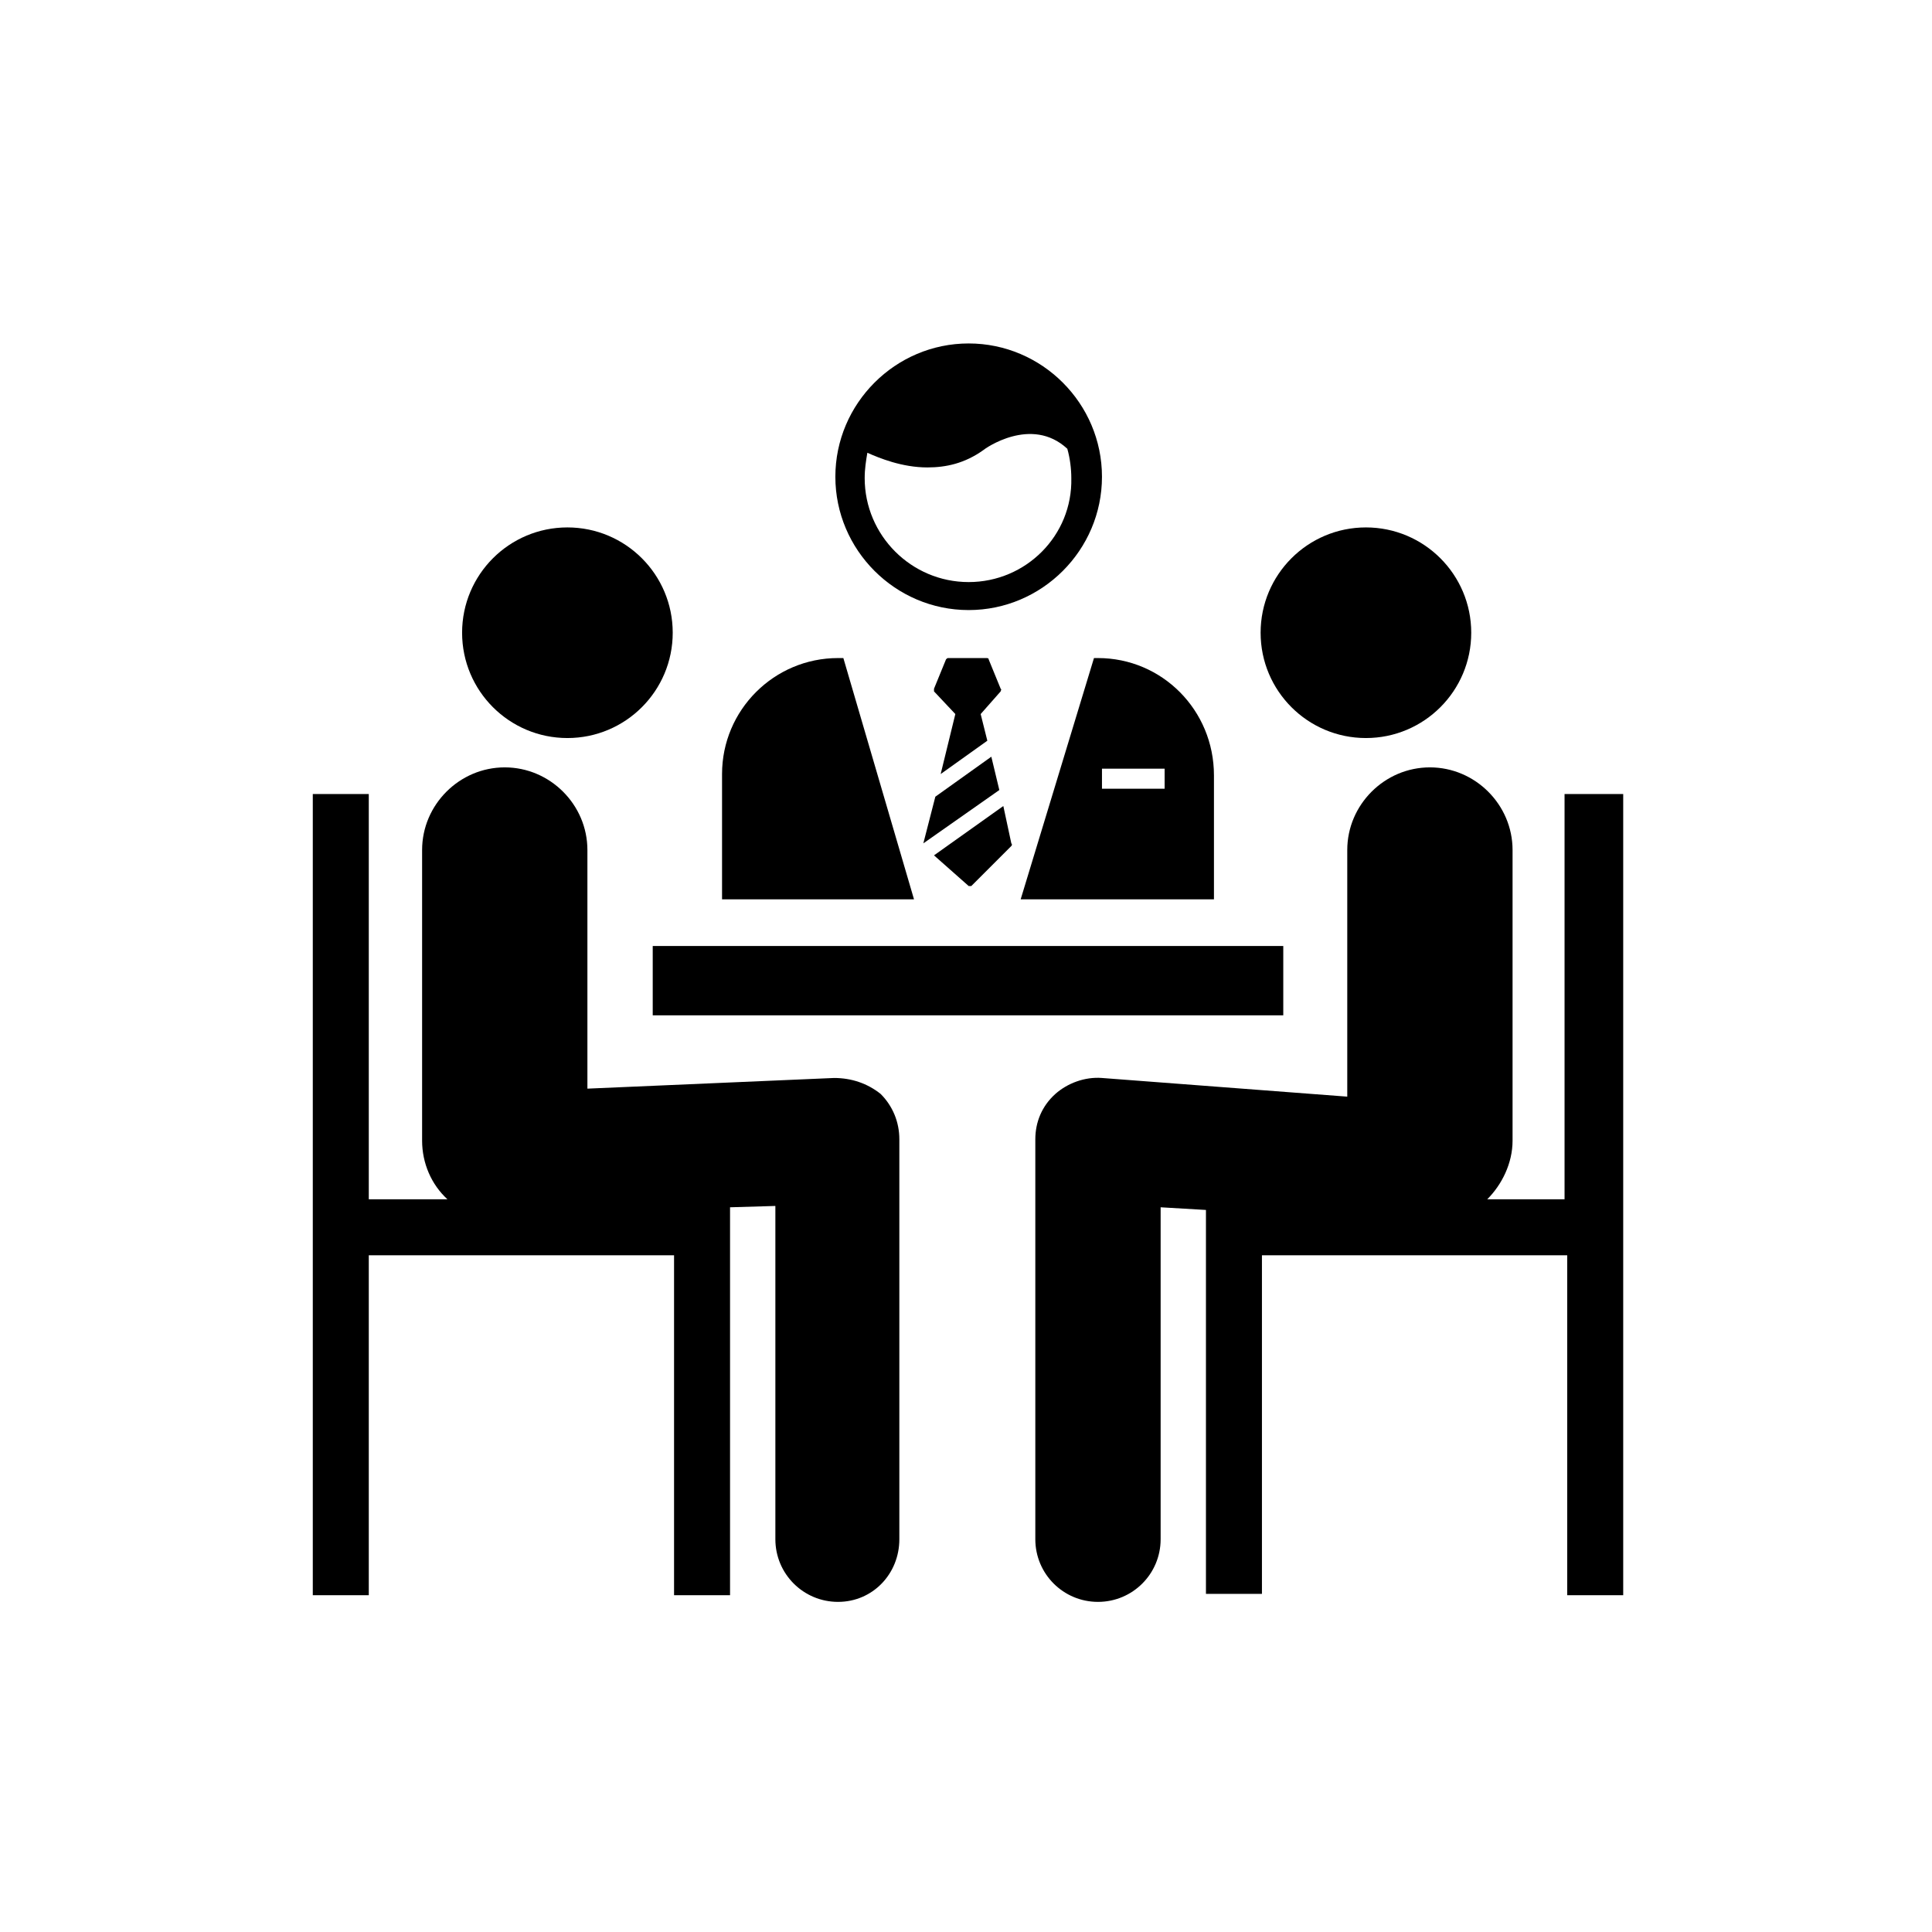
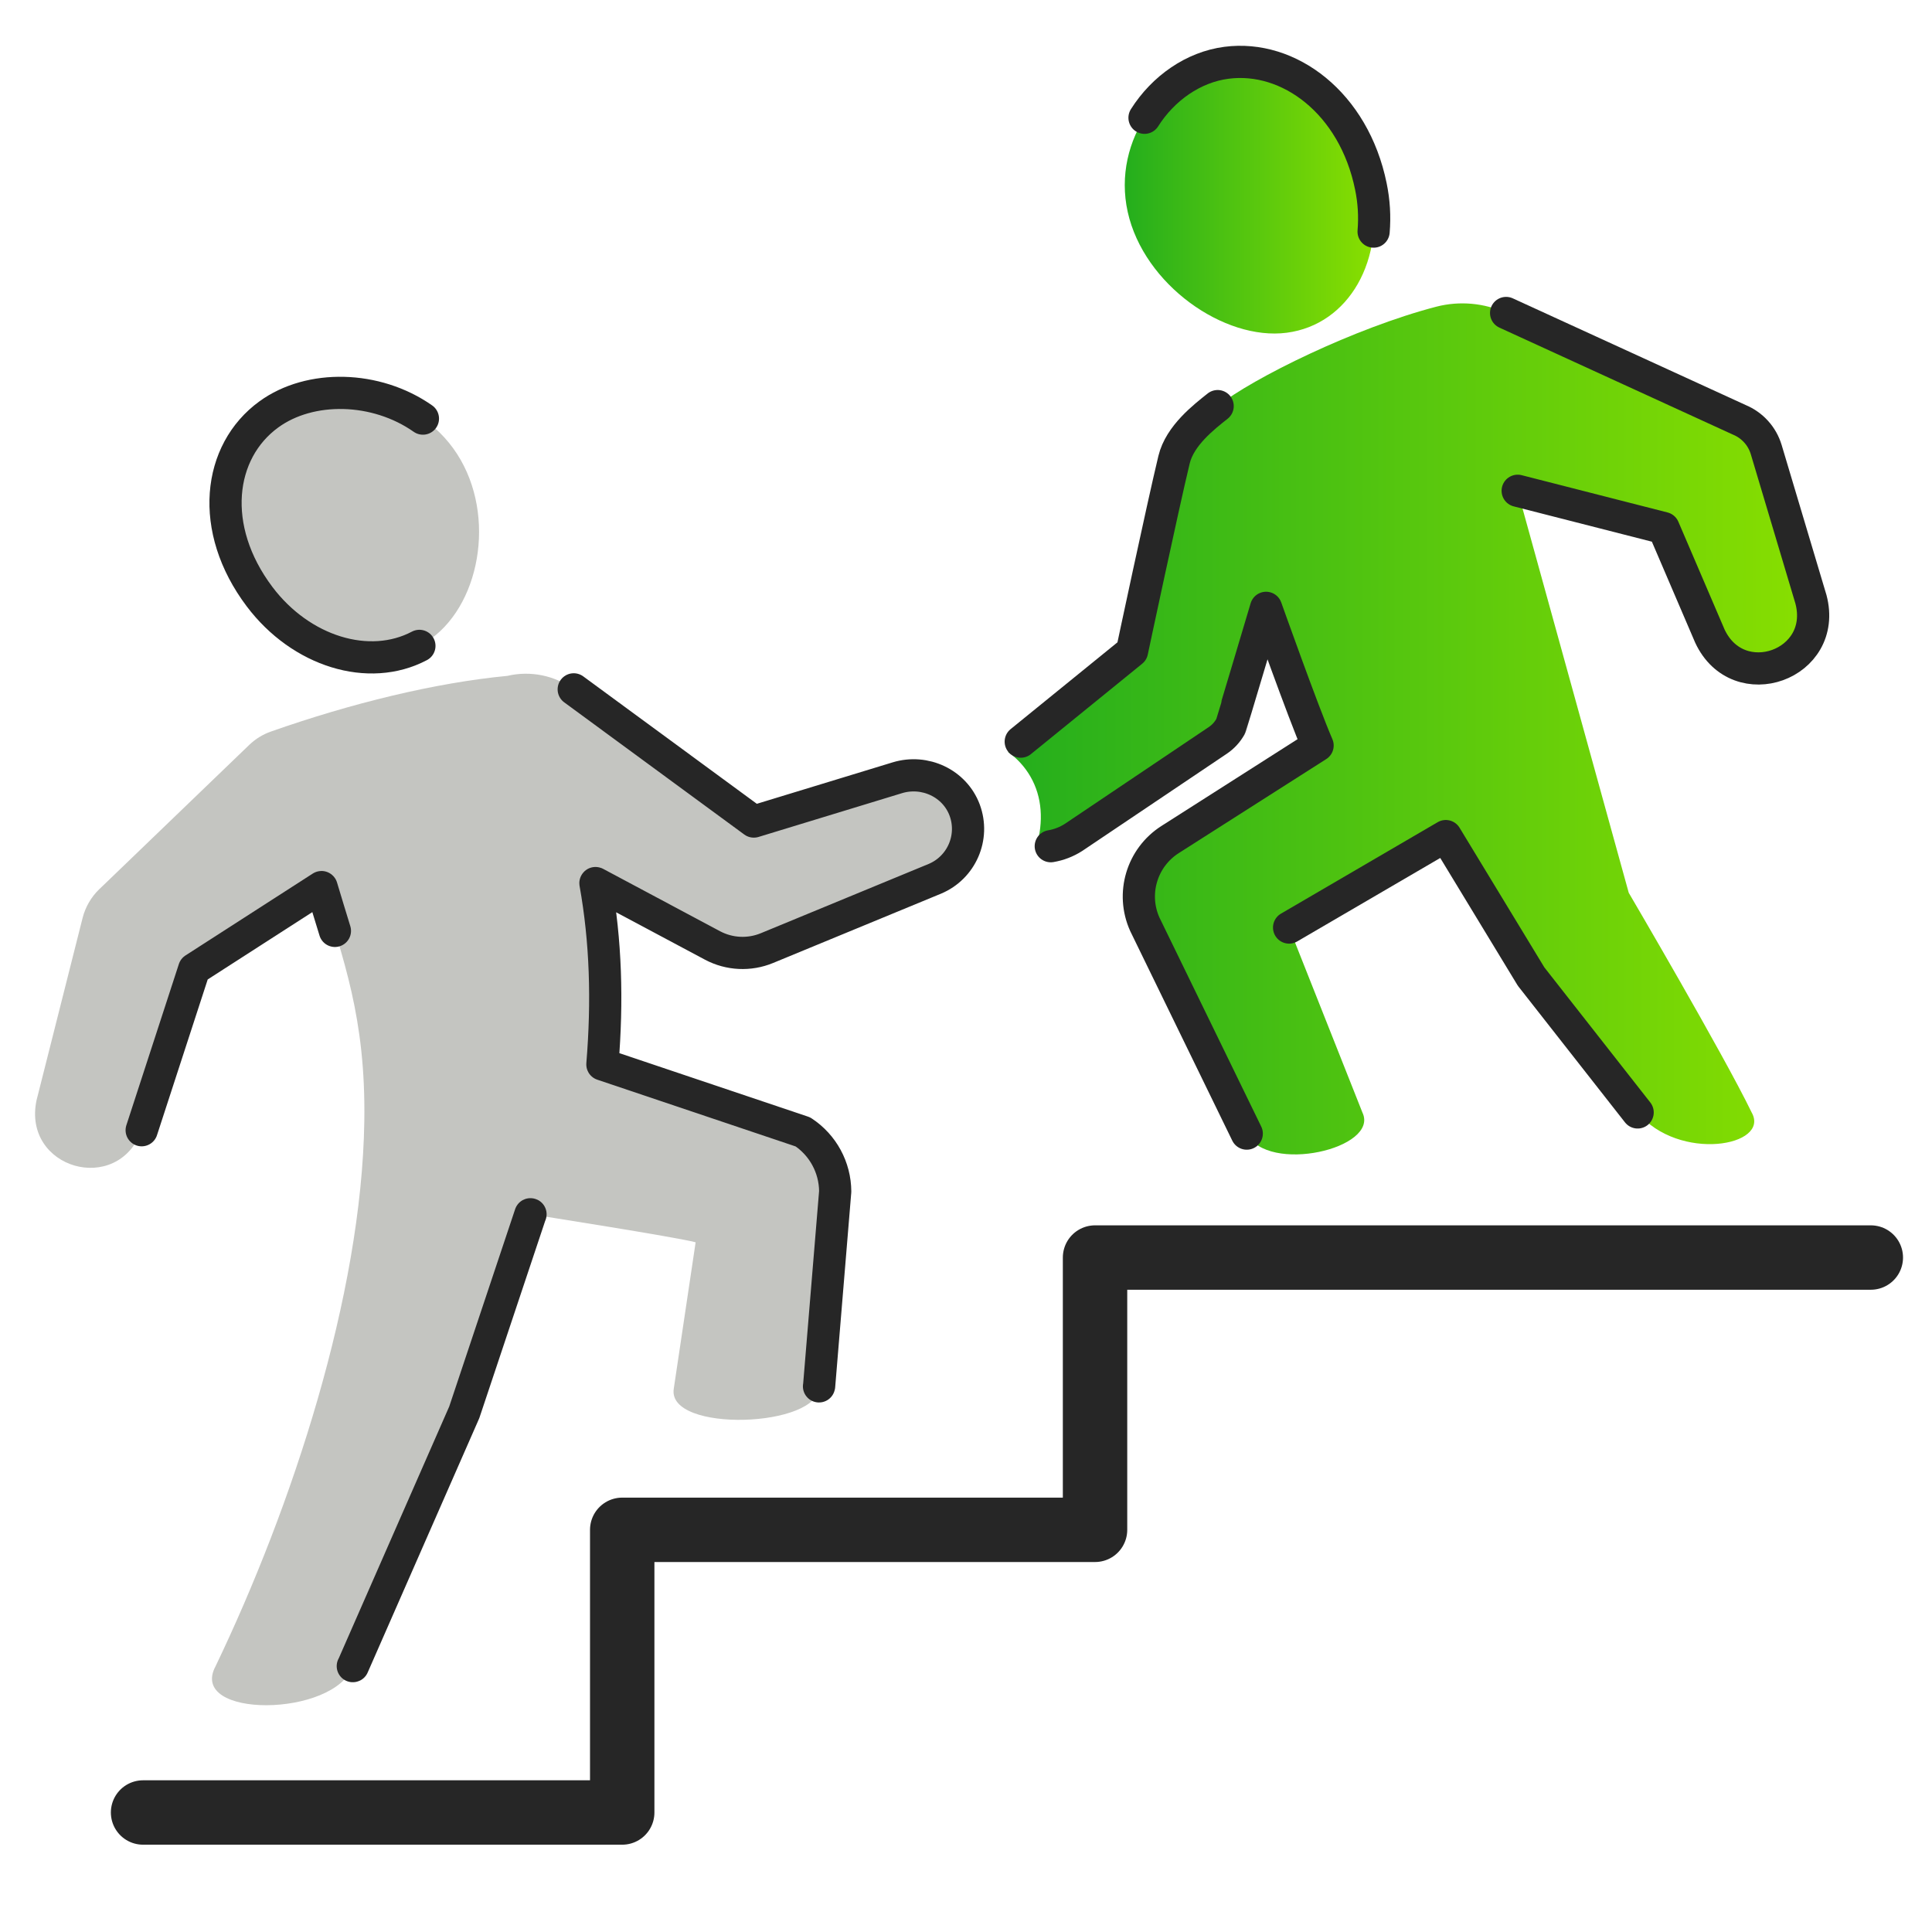
- <svg xmlns="http://www.w3.org/2000/svg" width="100" height="100" viewBox="0 0 100 100">
-   <g>
-     <g transform="translate(50 50) scale(0.69 0.69) rotate(0) translate(-50 -50)" style="fill:#000000">
-       <svg fill="#000000" version="1.1" x="0px" y="0px" viewBox="0 0 100 100" style="enable-background:new 0 0 100 100;" xml:space="preserve">
-         <polygon points="51.9,34.3 47.7,37.3 46.8,40.8 52.5,36.8 " />
-         <path d="M52.8,38l-5.2,3.7l2.6,2.3c0,0,0.1,0,0.1,0c0,0,0.1,0,0.1,0l3-3c0,0,0.1-0.1,0-0.2L52.8,38z" />
-         <path d="M49.2,31.1l-1.1,4.5l3.5-2.5l-0.5-2l1.5-1.7c0-0.1,0.1-0.1,0-0.2L51.7,27c0-0.1-0.1-0.1-0.2-0.1h-2.8  c-0.1,0-0.1,0-0.2,0.1l-0.9,2.2c0,0.1,0,0.1,0,0.2L49.2,31.1z" />
-         <path d="M46.1,45l-5.3-18.1h-0.4c-4.8,0-8.7,3.9-8.7,8.7V45H46.1z" />
-         <path d="M50.2,3.3c-5.5,0-10,4.5-10,10c0,5.5,4.5,10,10,10c5.5,0,10-4.5,10-10C60.2,7.8,55.7,3.3,50.2,3.3z M50.2,21.2  c-4.3,0-7.8-3.5-7.8-7.8c0-0.7,0.1-1.3,0.2-1.9c0.9,0.4,2.6,1.1,4.5,1.1c1.4,0,2.8-0.3,4.2-1.3c0.1-0.1,3.6-2.6,6.3-0.1  c0.2,0.7,0.3,1.5,0.3,2.2C58,17.7,54.5,21.2,50.2,21.2z" />
-         <path d="M94.9,37.1v30.4h-5.8c1.1-1.1,1.9-2.7,1.9-4.4V41.3c0-3.4-2.8-6.2-6.2-6.2s-6.2,2.8-6.2,6.2v18.5l-18.4-1.4  c-1.3-0.1-2.6,0.4-3.5,1.2c-1,0.9-1.5,2.1-1.5,3.4v30c0,2.6,2.1,4.7,4.7,4.7s4.7-2.1,4.7-4.7V68.1l3.4,0.2v28.8h4.2V71.7h22.9v25.5  h4.2V37.1H94.9z" />
-         <rect x="26.5" y="48.5" width="47.3" height="5.2" />
-         <circle cx="80" cy="25" r="7.9" />
-         <path d="M40.1,58.4l-18.5,0.8V41.3c0-3.4-2.8-6.2-6.2-6.2s-6.2,2.8-6.2,6.2v21.8c0,1.7,0.7,3.3,1.9,4.4H5.2V37.1H1  v60.1h4.2V71.7h22.9v25.5h4.2V68.1l3.4-0.1V93c0,2.6,2.1,4.7,4.7,4.7S45,95.6,45,93v-30c0-1.3-0.5-2.5-1.4-3.4  C42.6,58.8,41.4,58.4,40.1,58.4z" />
-         <circle cx="20.1" cy="25" r="7.9" />
-         <path d="M59.9,26.9h-0.3L54.1,45h14.5v-9.3C68.6,30.8,64.7,26.9,59.9,26.9z M64.9,36.7h-4.7v-1.5h4.7V36.7z" />
-       </svg>
-     </g>
-   </g>
+ <svg xmlns="http://www.w3.org/2000/svg" xmlns:xlink="http://www.w3.org/1999/xlink" id="Layer_1" data-name="Layer 1" viewBox="0 0 1200 1200">
+   <defs>
+     <style>.cls-1,.cls-4{fill:none;stroke:#262626;stroke-linecap:round;stroke-linejoin:round;}.cls-1{stroke-width:40px;}.cls-2{fill:url(#New_Gradient_Swatch);}.cls-3{fill:url(#New_Gradient_Swatch-2);}.cls-4{stroke-width:20px;}.cls-5{fill:#c4c5c1;}</style>
+     <linearGradient id="New_Gradient_Swatch" x1="698.61" y1="122.79" x2="853.53" y2="122.79" gradientUnits="userSpaceOnUse">
+       <stop offset="0" stop-color="#24ae1d" />
+       <stop offset="1" stop-color="#89df00" />
+     </linearGradient>
+     <linearGradient id="New_Gradient_Swatch-2" x1="626.15" y1="452.71" x2="1126.22" y2="452.71" xlink:href="#New_Gradient_Swatch" />
+   </defs>
+   <polyline class="cls-1" points="88.86 1125.77 386.47 1125.77 386.47 950.2 680.15 950.2 680.15 781.08 1162 781.08" />
+   <path class="cls-2" d="M799.23,206.67c38.87-5.09,61.46-45.69,52.24-90.9C840.91,64,800.59,33.89,761.72,39s-71.29,47.56-61.27,92.67S760.35,211.75,799.23,206.67Z" />
+   <path class="cls-3" d="M1124.85,372.25l-27.79-93a29.07,29.07,0,0,0-16.73-18.46L935.47,194.4a64.81,64.81,0,0,0-43.27-3.93c-50.57,13.14-114.12,44.39-135.9,61.77-8.38,6.68-23.45,18.24-27.07,33.26-7.14,29.62-26.11,119-26.11,119L626.6,466.67l-.45.42A48.59,48.59,0,0,1,640,482.3c7.36,12.76,8.25,28,3.74,43.44,7.15.9,15-.64,22.93-5.56L756.5,459.8a24.74,24.74,0,0,0,8.7-10.34c.43-1.29,21.18-71.92,21.18-71.92l32,85.51-91.61,58.4a42,42,0,0,0-15.7,52.65l63.31,130c13.12,25.39,82.6,9.29,71.84-13.11L800.68,576.11,898,519.31l53,87.25L1017.17,691c25.67,31,82.6,20.92,70.83,0-17.41-36-76.36-136.48-76.36-136.48l-69-249.64,90.6,23.15L1062,395C1079.64,433,1135.63,412.93,1124.85,372.25Z" />
+   <polyline class="cls-4" points="800.68 576.11 898.01 519.31 950.99 606.56 1017.17 690.95" />
+   <path class="cls-4" d="M942.66,304.83l90.6,23.15L1062,395c17.6,37.94,73.59,17.9,62.81-22.78l-1.07-3.56-26.72-89.45a29.07,29.07,0,0,0-16.73-18.46L935.47,194.4" />
+   <path class="cls-4" d="M853.17,143.85a97.74,97.74,0,0,0-1.7-28.08C840.91,64,800.59,33.89,761.72,39c-20.5,2.69-39.21,15.77-50.84,34.15" />
+   <path class="cls-4" d="M652.65,525.59a37.68,37.68,0,0,0,14.06-5.41L756.5,459.8a24.83,24.83,0,0,0,7.77-8.49c.33-.6,22.11-73.77,22.11-73.77s23.07,64.94,32,85.51l-91.61,58.4a42,42,0,0,0-15.7,52.65l63.31,130" />
+   <path class="cls-4" d="M756.3,252.24c-8.38,6.68-23.45,18.24-27.07,33.26-7.14,29.62-26.11,119-26.11,119L634,460.65" />
+   <path class="cls-5" d="M267.86,396.61c31.72-23.05,40.79-80.77,13.61-118.18s-82.73-44.09-114.45-21-37.66,70.93-5.8,113.22C189.05,407.53,236.15,419.65,267.86,396.61Z" />
+   <path class="cls-5" d="M219.19,1034.82,288.37,877.2h0l41.08-123a.07.07,0,0,1,.06,0c2.27.36,90.34,14.15,102.55,17.41a0,0,0,0,1,0,.06l-13.57,90.87c-4.44,27.66,91,24.32,90.16-1.43,0-.11,10.05-121.09,10.05-121.09h0a44.61,44.61,0,0,0-20.07-37h0L374.16,661.13a.08.08,0,0,1,0-.07c3.26-39.5,2.11-76.7-4.33-112.52a.06.06,0,0,1,.08-.06L440,585.88l2.63,1.4a39.75,39.75,0,0,0,33.77,1.59l104.17-43a33.62,33.62,0,0,0,18.59-42.74c-6.24-16.67-24.78-25.24-41.81-20.05l-2.25.69-86.85,26.5h-.06L356.35,428.17a50.28,50.28,0,0,0-41.19-8.38h0c-44.87,4.29-96.89,17-146.87,34.58a37.17,37.17,0,0,0-13.43,8.25l-91,87.58-2.11,2a37.9,37.9,0,0,0-10.46,18L23.41,680.58l-.69,2.7C13.63,725.8,73,743,88,702l32.61-100.13,0,0L199.66,551a.06.06,0,0,1,.09,0c13.23,44.72,27.5,80.64,26.53,145.35-1.62,108.39-45,239.78-92.3,338.39C116.06,1067.68,208,1066.85,219.19,1034.82Z" />
+   <path class="cls-4" d="M508.7,861.1s.05,0,.06-.06l10-121h0a44.61,44.61,0,0,0-20.07-37h0L374.16,661.13a.08.08,0,0,1,0-.07c3.26-39.5,2.11-76.7-4.33-112.52a.06.06,0,0,1,.08-.06L440,585.88l2.63,1.4a39.75,39.75,0,0,0,33.77,1.59l104.17-43a33.62,33.62,0,0,0,18.59-42.74c-6.24-16.67-24.78-25.24-41.81-20.05l-2.25.69-86.85,26.5h-.06L356.35,428.17" />
+   <path class="cls-4" d="M219.13,1034.86a.07.07,0,0,0,.06,0L288.37,877.2h0l41.08-123a.07.07,0,0,1,.06,0" />
+   <path class="cls-4" d="M88,702l32.61-100.13,0,0L199.66,551a.06.06,0,0,1,.09,0c2.76,9.33,5.57,18.28,8.27,27.19" />
+   <path class="cls-4" d="M262.68,260c-29.18-20.47-70.14-21.18-95.66-2.63-31.72,23-37.66,70.93-5.8,113.22,25.75,34.16,68,47.09,99.28,30.58" />
</svg>
